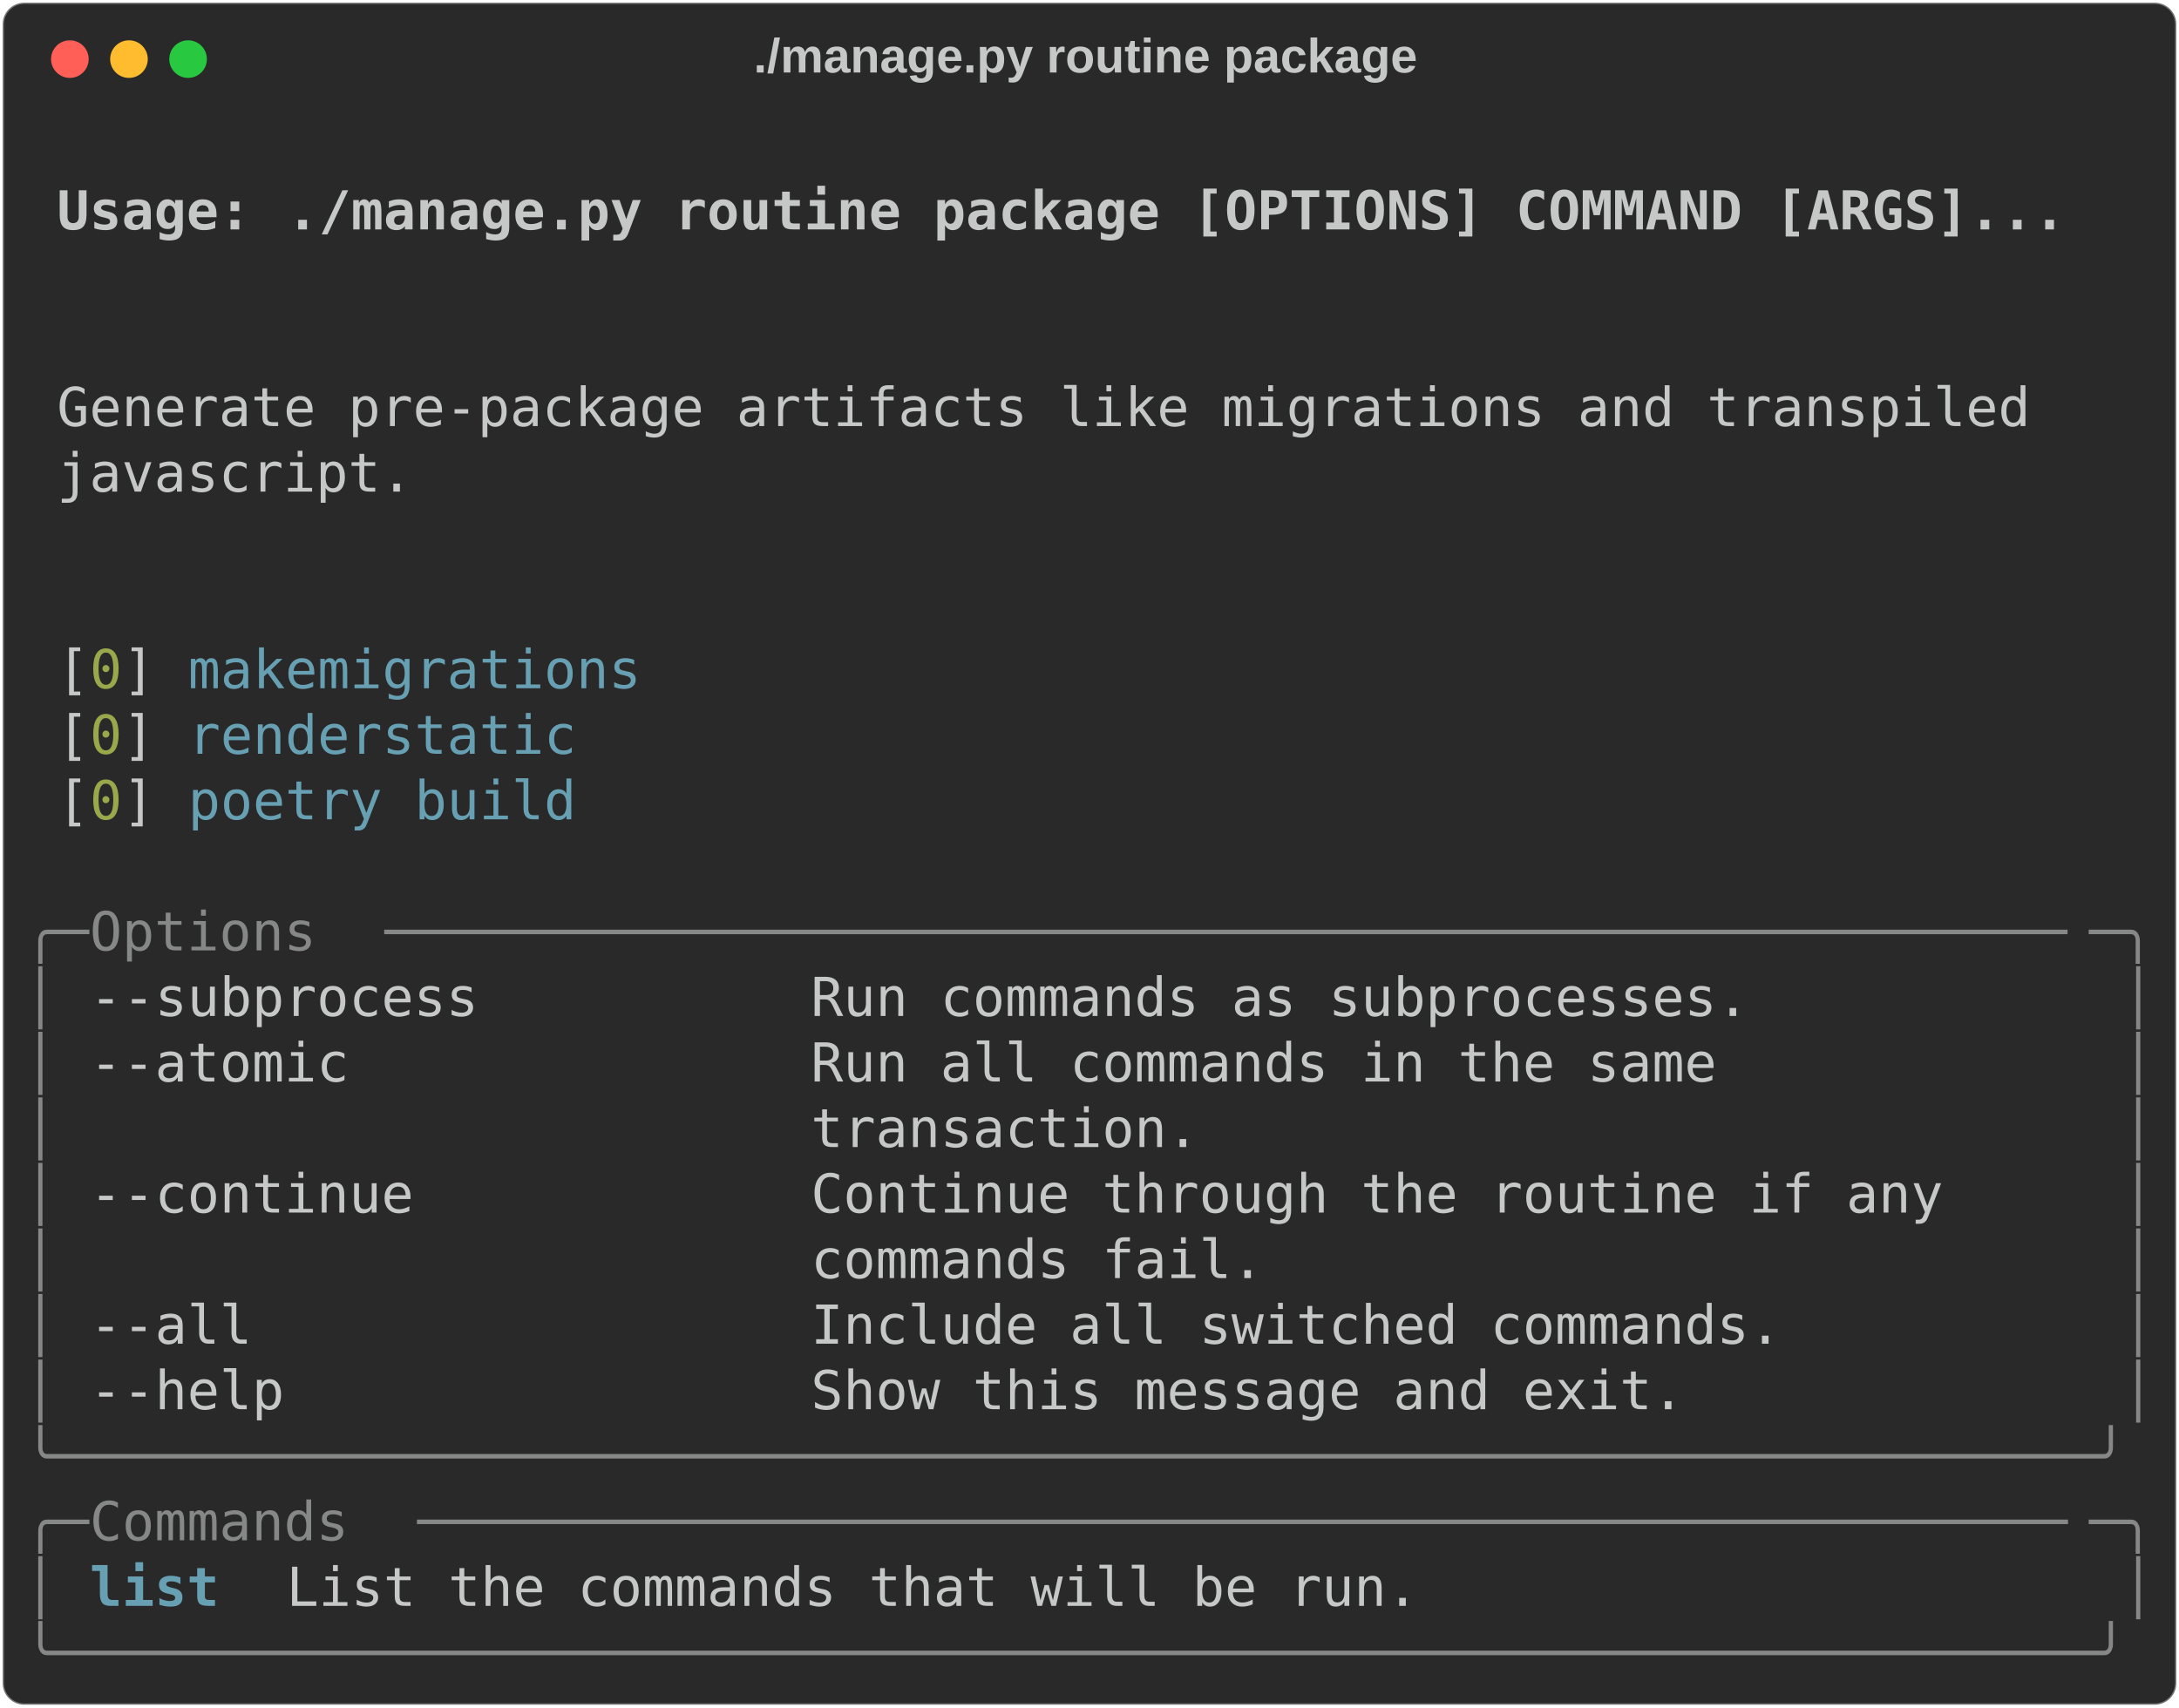
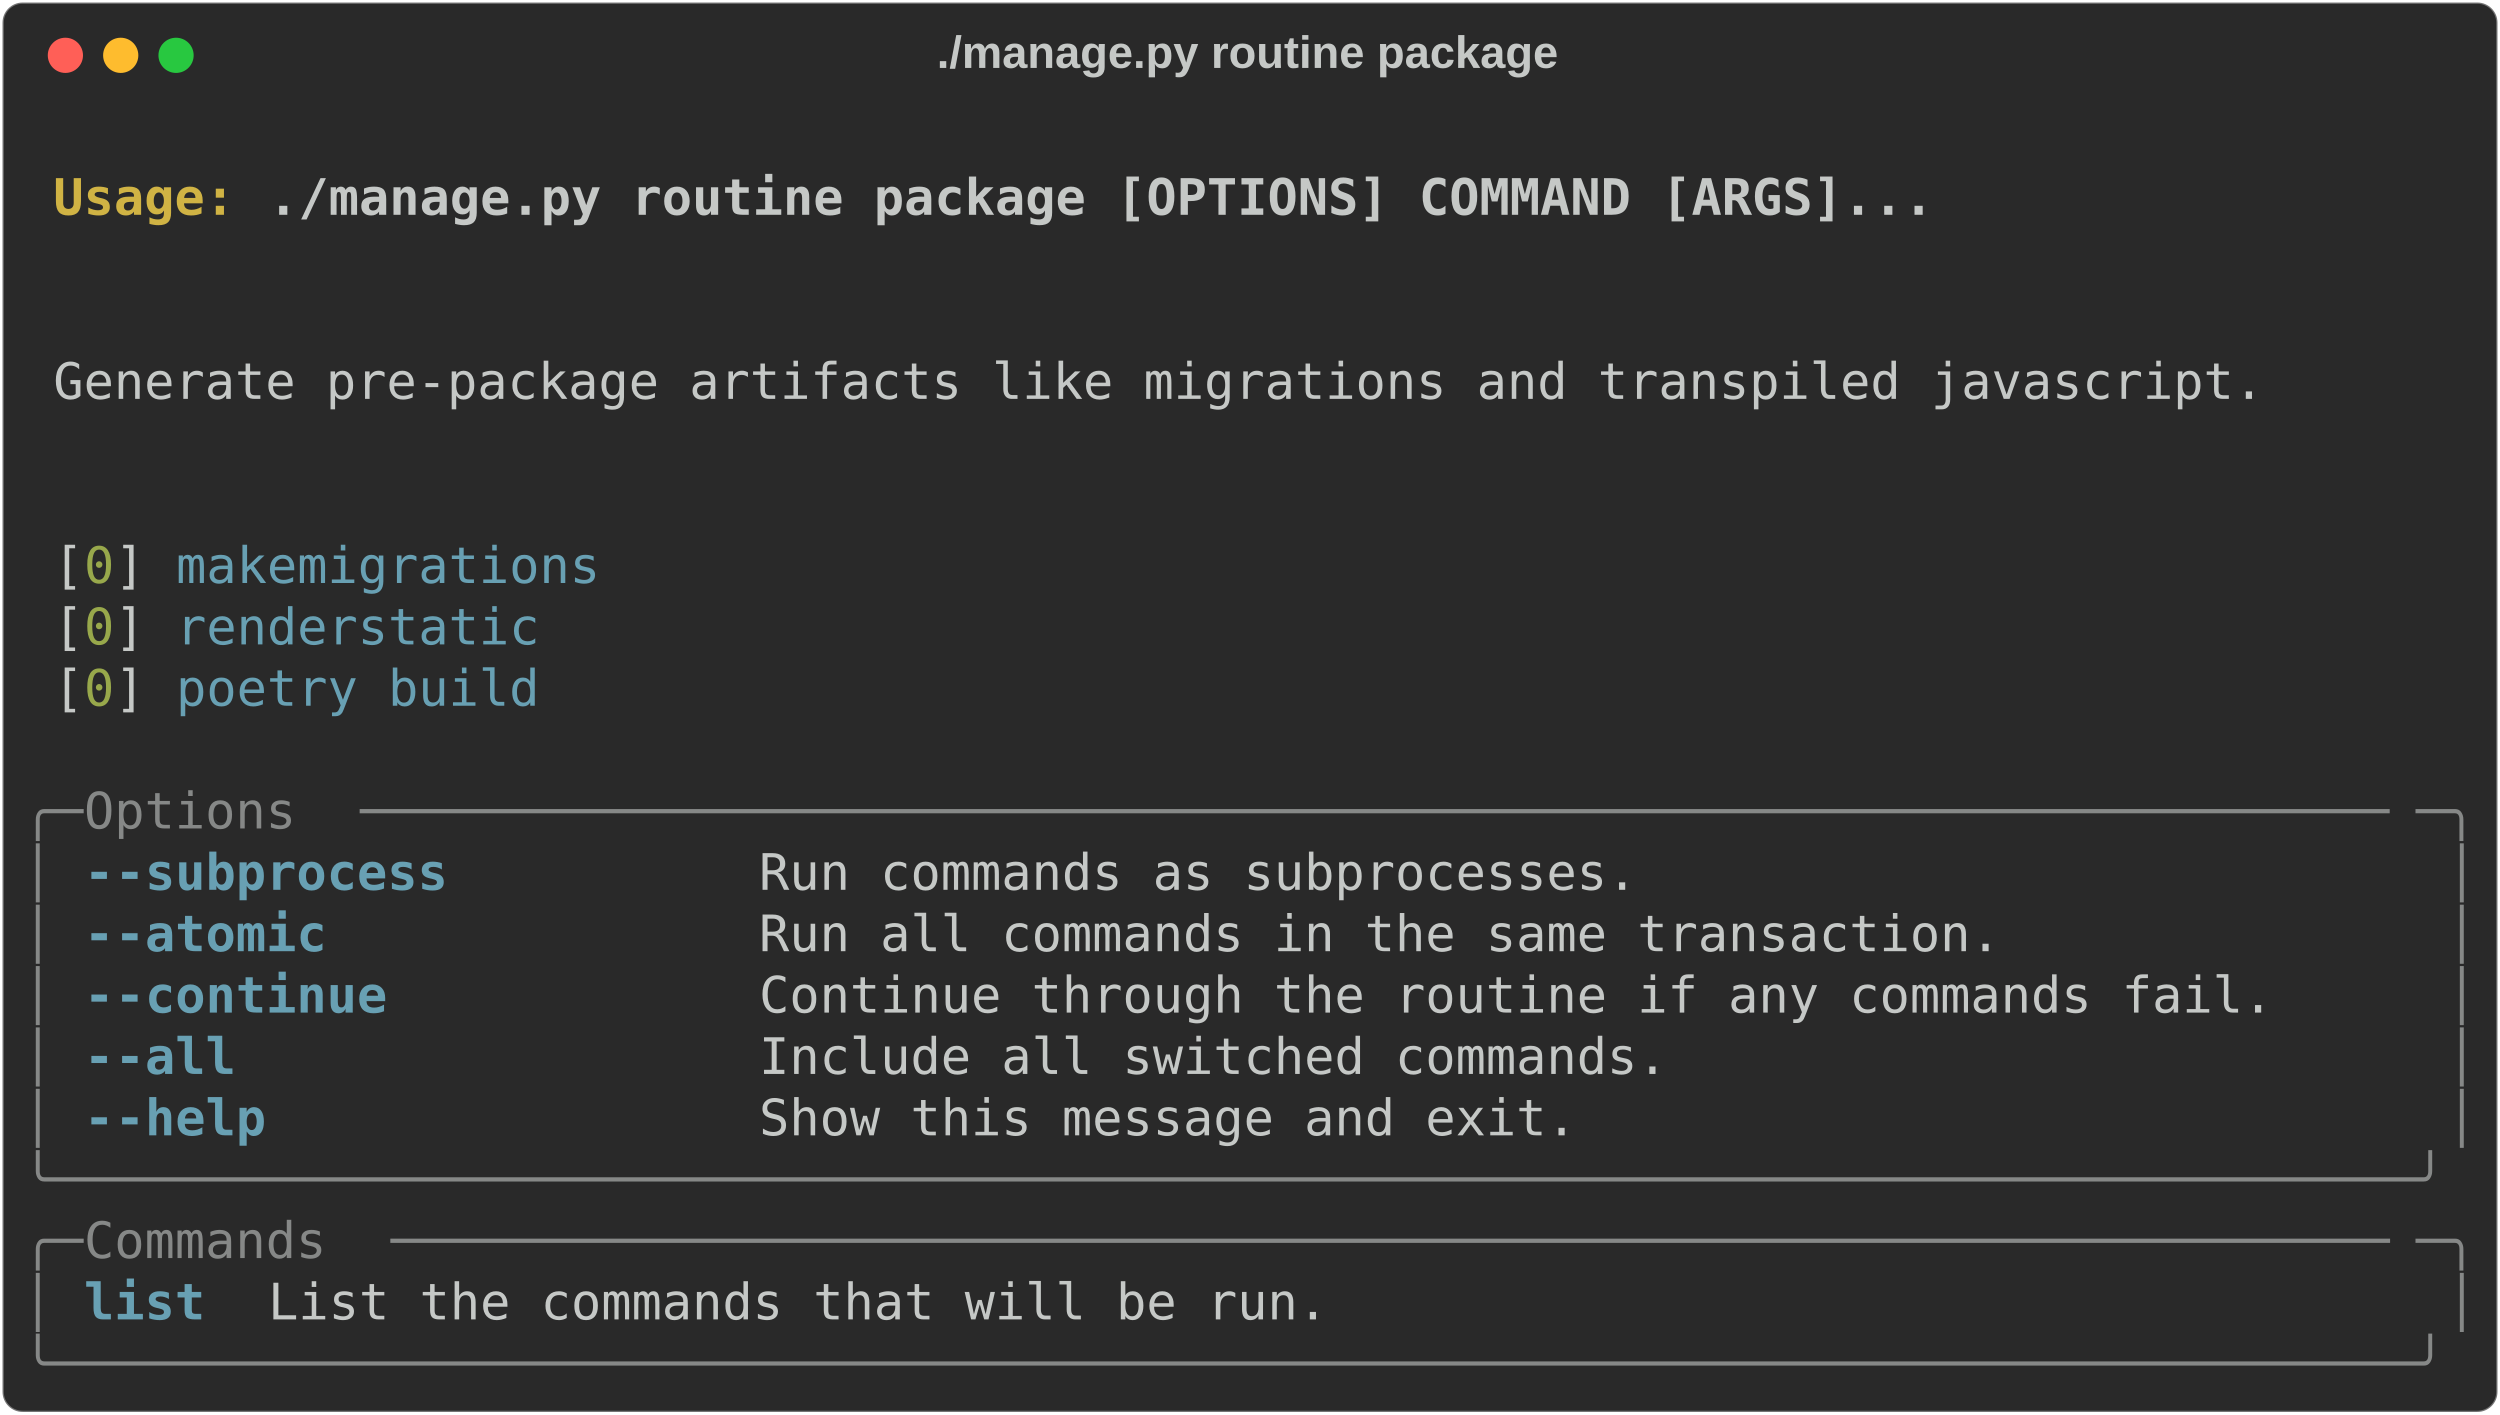
- <svg xmlns="http://www.w3.org/2000/svg" class="rich-terminal" viewBox="0 0 811 635.6">
+ <svg xmlns="http://www.w3.org/2000/svg" class="rich-terminal" viewBox="0 0 994 562.4">
  <style>

    @font-face {
        font-family: "Fira Code";
        src: local("FiraCode-Regular"),
                url("https://cdnjs.cloudflare.com/ajax/libs/firacode/6.2.0/woff2/FiraCode-Regular.woff2") format("woff2"),
                url("https://cdnjs.cloudflare.com/ajax/libs/firacode/6.2.0/woff/FiraCode-Regular.woff") format("woff");
        font-style: normal;
        font-weight: 400;
    }
    @font-face {
        font-family: "Fira Code";
        src: local("FiraCode-Bold"),
                url("https://cdnjs.cloudflare.com/ajax/libs/firacode/6.2.0/woff2/FiraCode-Bold.woff2") format("woff2"),
                url("https://cdnjs.cloudflare.com/ajax/libs/firacode/6.2.0/woff/FiraCode-Bold.woff") format("woff");
        font-style: bold;
        font-weight: 700;
    }

-     .terminal-3608755911-matrix {
+     .terminal-1578625914-matrix {
        font-family: Fira Code, monospace;
        font-size: 20px;
        line-height: 24.4px;
        font-variant-east-asian: full-width;
    }

-     .terminal-3608755911-title {
+     .terminal-1578625914-title {
        font-size: 18px;
        font-weight: bold;
        font-family: arial;
    }

-     .terminal-3608755911-r1 { fill: #c5c8c6;font-weight: bold }
- .terminal-3608755911-r2 { fill: #c5c8c6 }
- .terminal-3608755911-r3 { fill: #c5c8c6;text-decoration: underline; }
- .terminal-3608755911-r4 { fill: #98a84b }
- .terminal-3608755911-r5 { fill: #68a0b3 }
- .terminal-3608755911-r6 { fill: #868887 }
- .terminal-3608755911-r7 { fill: #68a0b3;font-weight: bold }
+     .terminal-1578625914-r1 { fill: #c5c8c6;font-weight: bold }
+ .terminal-1578625914-r2 { fill: #c5c8c6 }
+ .terminal-1578625914-r3 { fill: #d0b344;font-weight: bold }
+ .terminal-1578625914-r4 { fill: #c5c8c6;text-decoration: underline; }
+ .terminal-1578625914-r5 { fill: #98a84b }
+ .terminal-1578625914-r6 { fill: #68a0b3 }
+ .terminal-1578625914-r7 { fill: #868887 }
+ .terminal-1578625914-r8 { fill: #68a0b3;font-weight: bold }
    </style>
  <defs>
-     <clipPath id="terminal-3608755911-clip-terminal">
-       <rect x="0" y="0" width="792.0" height="584.6" />
-     </clipPath>
-     <clipPath id="terminal-3608755911-line-0">
-       <rect x="0" y="1.5" width="793" height="24.65" />
-     </clipPath>
-     <clipPath id="terminal-3608755911-line-1">
-       <rect x="0" y="25.9" width="793" height="24.65" />
-     </clipPath>
-     <clipPath id="terminal-3608755911-line-2">
-       <rect x="0" y="50.3" width="793" height="24.65" />
-     </clipPath>
-     <clipPath id="terminal-3608755911-line-3">
-       <rect x="0" y="74.7" width="793" height="24.65" />
-     </clipPath>
-     <clipPath id="terminal-3608755911-line-4">
-       <rect x="0" y="99.1" width="793" height="24.65" />
-     </clipPath>
-     <clipPath id="terminal-3608755911-line-5">
-       <rect x="0" y="123.5" width="793" height="24.65" />
-     </clipPath>
-     <clipPath id="terminal-3608755911-line-6">
-       <rect x="0" y="147.9" width="793" height="24.65" />
-     </clipPath>
-     <clipPath id="terminal-3608755911-line-7">
-       <rect x="0" y="172.3" width="793" height="24.65" />
-     </clipPath>
-     <clipPath id="terminal-3608755911-line-8">
-       <rect x="0" y="196.7" width="793" height="24.65" />
-     </clipPath>
-     <clipPath id="terminal-3608755911-line-9">
-       <rect x="0" y="221.1" width="793" height="24.65" />
-     </clipPath>
-     <clipPath id="terminal-3608755911-line-10">
-       <rect x="0" y="245.5" width="793" height="24.65" />
-     </clipPath>
-     <clipPath id="terminal-3608755911-line-11">
-       <rect x="0" y="269.9" width="793" height="24.65" />
-     </clipPath>
-     <clipPath id="terminal-3608755911-line-12">
-       <rect x="0" y="294.3" width="793" height="24.65" />
-     </clipPath>
-     <clipPath id="terminal-3608755911-line-13">
-       <rect x="0" y="318.7" width="793" height="24.65" />
-     </clipPath>
-     <clipPath id="terminal-3608755911-line-14">
-       <rect x="0" y="343.1" width="793" height="24.65" />
-     </clipPath>
-     <clipPath id="terminal-3608755911-line-15">
-       <rect x="0" y="367.5" width="793" height="24.65" />
-     </clipPath>
-     <clipPath id="terminal-3608755911-line-16">
-       <rect x="0" y="391.9" width="793" height="24.65" />
-     </clipPath>
-     <clipPath id="terminal-3608755911-line-17">
-       <rect x="0" y="416.3" width="793" height="24.65" />
-     </clipPath>
-     <clipPath id="terminal-3608755911-line-18">
-       <rect x="0" y="440.7" width="793" height="24.65" />
-     </clipPath>
-     <clipPath id="terminal-3608755911-line-19">
-       <rect x="0" y="465.1" width="793" height="24.65" />
-     </clipPath>
-     <clipPath id="terminal-3608755911-line-20">
-       <rect x="0" y="489.5" width="793" height="24.65" />
-     </clipPath>
-     <clipPath id="terminal-3608755911-line-21">
-       <rect x="0" y="513.9" width="793" height="24.65" />
-     </clipPath>
-     <clipPath id="terminal-3608755911-line-22">
-       <rect x="0" y="538.3" width="793" height="24.65" />
+     <clipPath id="terminal-1578625914-clip-terminal">
+       <rect x="0" y="0" width="975.0" height="511.4" />
+     </clipPath>
+     <clipPath id="terminal-1578625914-line-0">
+       <rect x="0" y="1.5" width="976" height="24.65" />
+     </clipPath>
+     <clipPath id="terminal-1578625914-line-1">
+       <rect x="0" y="25.9" width="976" height="24.65" />
+     </clipPath>
+     <clipPath id="terminal-1578625914-line-2">
+       <rect x="0" y="50.3" width="976" height="24.65" />
+     </clipPath>
+     <clipPath id="terminal-1578625914-line-3">
+       <rect x="0" y="74.7" width="976" height="24.65" />
+     </clipPath>
+     <clipPath id="terminal-1578625914-line-4">
+       <rect x="0" y="99.1" width="976" height="24.65" />
+     </clipPath>
+     <clipPath id="terminal-1578625914-line-5">
+       <rect x="0" y="123.5" width="976" height="24.65" />
+     </clipPath>
+     <clipPath id="terminal-1578625914-line-6">
+       <rect x="0" y="147.9" width="976" height="24.65" />
+     </clipPath>
+     <clipPath id="terminal-1578625914-line-7">
+       <rect x="0" y="172.3" width="976" height="24.65" />
+     </clipPath>
+     <clipPath id="terminal-1578625914-line-8">
+       <rect x="0" y="196.7" width="976" height="24.65" />
+     </clipPath>
+     <clipPath id="terminal-1578625914-line-9">
+       <rect x="0" y="221.1" width="976" height="24.65" />
+     </clipPath>
+     <clipPath id="terminal-1578625914-line-10">
+       <rect x="0" y="245.5" width="976" height="24.65" />
+     </clipPath>
+     <clipPath id="terminal-1578625914-line-11">
+       <rect x="0" y="269.9" width="976" height="24.65" />
+     </clipPath>
+     <clipPath id="terminal-1578625914-line-12">
+       <rect x="0" y="294.3" width="976" height="24.65" />
+     </clipPath>
+     <clipPath id="terminal-1578625914-line-13">
+       <rect x="0" y="318.7" width="976" height="24.65" />
+     </clipPath>
+     <clipPath id="terminal-1578625914-line-14">
+       <rect x="0" y="343.1" width="976" height="24.65" />
+     </clipPath>
+     <clipPath id="terminal-1578625914-line-15">
+       <rect x="0" y="367.5" width="976" height="24.65" />
+     </clipPath>
+     <clipPath id="terminal-1578625914-line-16">
+       <rect x="0" y="391.9" width="976" height="24.65" />
+     </clipPath>
+     <clipPath id="terminal-1578625914-line-17">
+       <rect x="0" y="416.3" width="976" height="24.65" />
+     </clipPath>
+     <clipPath id="terminal-1578625914-line-18">
+       <rect x="0" y="440.7" width="976" height="24.65" />
+     </clipPath>
+     <clipPath id="terminal-1578625914-line-19">
+       <rect x="0" y="465.1" width="976" height="24.65" />
    </clipPath>
  </defs>
-   <rect fill="#292929" stroke="rgba(255,255,255,0.35)" stroke-width="1" x="1" y="1" width="809" height="633.6" rx="8" />
-   <text class="terminal-3608755911-title" fill="#c5c8c6" text-anchor="middle" x="404" y="27">./manage.py routine package</text>
+   <rect fill="#292929" stroke="rgba(255,255,255,0.35)" stroke-width="1" x="1" y="1" width="992" height="560.4" rx="8" />
+   <text class="terminal-1578625914-title" fill="#c5c8c6" text-anchor="middle" x="496" y="27">./manage.py routine package</text>
  <g transform="translate(26,22)">
    <circle cx="0" cy="0" r="7" fill="#ff5f57" />
    <circle cx="22" cy="0" r="7" fill="#febc2e" />
    <circle cx="44" cy="0" r="7" fill="#28c840" />
  </g>
-   <g transform="translate(9, 41)" clip-path="url(#terminal-3608755911-clip-terminal)">
-     <g class="terminal-3608755911-matrix">
-       <text class="terminal-3608755911-r2" x="793" y="20" textLength="12.2" clip-path="url(#terminal-3608755911-line-0)">
- </text>
-       <text class="terminal-3608755911-r1" x="12.2" y="44.4" textLength="85.4" clip-path="url(#terminal-3608755911-line-1)">Usage: </text>
-       <text class="terminal-3608755911-r1" x="97.6" y="44.4" textLength="671" clip-path="url(#terminal-3608755911-line-1)">./manage.py routine package [OPTIONS] COMMAND [ARGS]...</text>
-       <text class="terminal-3608755911-r2" x="793" y="44.4" textLength="12.2" clip-path="url(#terminal-3608755911-line-1)">
- </text>
-       <text class="terminal-3608755911-r2" x="793" y="68.8" textLength="12.2" clip-path="url(#terminal-3608755911-line-2)">
- </text>
-       <text class="terminal-3608755911-r2" x="793" y="93.2" textLength="12.2" clip-path="url(#terminal-3608755911-line-3)">
- </text>
-       <text class="terminal-3608755911-r2" x="12.2" y="117.6" textLength="756.4" clip-path="url(#terminal-3608755911-line-4)">Generate pre-package artifacts like migrations and transpiled </text>
-       <text class="terminal-3608755911-r2" x="793" y="117.6" textLength="12.2" clip-path="url(#terminal-3608755911-line-4)">
- </text>
-       <text class="terminal-3608755911-r2" x="12.2" y="142" textLength="134.2" clip-path="url(#terminal-3608755911-line-5)">javascript.</text>
-       <text class="terminal-3608755911-r2" x="793" y="142" textLength="12.2" clip-path="url(#terminal-3608755911-line-5)">
- </text>
-       <text class="terminal-3608755911-r2" x="793" y="166.4" textLength="12.2" clip-path="url(#terminal-3608755911-line-6)">
- </text>
-       <text class="terminal-3608755911-r2" x="793" y="190.8" textLength="12.2" clip-path="url(#terminal-3608755911-line-7)">
- </text>
-       <text class="terminal-3608755911-r2" x="12.2" y="215.2" textLength="12.2" clip-path="url(#terminal-3608755911-line-8)">[</text>
-       <text class="terminal-3608755911-r4" x="24.4" y="215.2" textLength="12.2" clip-path="url(#terminal-3608755911-line-8)">0</text>
-       <text class="terminal-3608755911-r2" x="36.6" y="215.2" textLength="24.4" clip-path="url(#terminal-3608755911-line-8)">] </text>
-       <text class="terminal-3608755911-r5" x="61" y="215.2" textLength="170.8" clip-path="url(#terminal-3608755911-line-8)">makemigrations</text>
-       <text class="terminal-3608755911-r2" x="793" y="215.2" textLength="12.2" clip-path="url(#terminal-3608755911-line-8)">
- </text>
-       <text class="terminal-3608755911-r2" x="12.2" y="239.6" textLength="12.2" clip-path="url(#terminal-3608755911-line-9)">[</text>
-       <text class="terminal-3608755911-r4" x="24.4" y="239.6" textLength="12.2" clip-path="url(#terminal-3608755911-line-9)">0</text>
-       <text class="terminal-3608755911-r2" x="36.6" y="239.6" textLength="24.4" clip-path="url(#terminal-3608755911-line-9)">] </text>
-       <text class="terminal-3608755911-r5" x="61" y="239.6" textLength="146.4" clip-path="url(#terminal-3608755911-line-9)">renderstatic</text>
-       <text class="terminal-3608755911-r2" x="793" y="239.6" textLength="12.2" clip-path="url(#terminal-3608755911-line-9)">
- </text>
-       <text class="terminal-3608755911-r2" x="12.2" y="264" textLength="12.2" clip-path="url(#terminal-3608755911-line-10)">[</text>
-       <text class="terminal-3608755911-r4" x="24.4" y="264" textLength="12.2" clip-path="url(#terminal-3608755911-line-10)">0</text>
-       <text class="terminal-3608755911-r2" x="36.6" y="264" textLength="24.4" clip-path="url(#terminal-3608755911-line-10)">] </text>
-       <text class="terminal-3608755911-r5" x="61" y="264" textLength="146.4" clip-path="url(#terminal-3608755911-line-10)">poetry build</text>
-       <text class="terminal-3608755911-r2" x="793" y="264" textLength="12.2" clip-path="url(#terminal-3608755911-line-10)">
- </text>
-       <text class="terminal-3608755911-r2" x="793" y="288.4" textLength="12.2" clip-path="url(#terminal-3608755911-line-11)">
- </text>
-       <text class="terminal-3608755911-r6" x="0" y="312.8" textLength="24.4" clip-path="url(#terminal-3608755911-line-12)">╭─</text>
-       <text class="terminal-3608755911-r6" x="24.4" y="312.8" textLength="109.8" clip-path="url(#terminal-3608755911-line-12)"> Options </text>
-       <text class="terminal-3608755911-r6" x="134.2" y="312.8" textLength="634.4" clip-path="url(#terminal-3608755911-line-12)">────────────────────────────────────────────────────</text>
-       <text class="terminal-3608755911-r6" x="768.6" y="312.8" textLength="24.4" clip-path="url(#terminal-3608755911-line-12)">─╮</text>
-       <text class="terminal-3608755911-r2" x="793" y="312.8" textLength="12.2" clip-path="url(#terminal-3608755911-line-12)">
- </text>
-       <text class="terminal-3608755911-r6" x="0" y="337.2" textLength="12.2" clip-path="url(#terminal-3608755911-line-13)">│</text>
-       <text class="terminal-3608755911-r2" x="24.4" y="337.2" textLength="12.2" clip-path="url(#terminal-3608755911-line-13)">-</text>
-       <text class="terminal-3608755911-r2" x="36.6" y="337.2" textLength="134.2" clip-path="url(#terminal-3608755911-line-13)">-subprocess</text>
-       <text class="terminal-3608755911-r2" x="292.8" y="337.2" textLength="353.8" clip-path="url(#terminal-3608755911-line-13)">Run commands as subprocesses.</text>
-       <text class="terminal-3608755911-r6" x="780.8" y="337.2" textLength="12.2" clip-path="url(#terminal-3608755911-line-13)">│</text>
-       <text class="terminal-3608755911-r2" x="793" y="337.2" textLength="12.2" clip-path="url(#terminal-3608755911-line-13)">
- </text>
-       <text class="terminal-3608755911-r6" x="0" y="361.6" textLength="12.2" clip-path="url(#terminal-3608755911-line-14)">│</text>
-       <text class="terminal-3608755911-r2" x="24.4" y="361.6" textLength="12.2" clip-path="url(#terminal-3608755911-line-14)">-</text>
-       <text class="terminal-3608755911-r2" x="36.6" y="361.6" textLength="85.4" clip-path="url(#terminal-3608755911-line-14)">-atomic</text>
-       <text class="terminal-3608755911-r2" x="292.8" y="361.6" textLength="475.8" clip-path="url(#terminal-3608755911-line-14)">Run all commands in the same           </text>
-       <text class="terminal-3608755911-r6" x="780.8" y="361.6" textLength="12.2" clip-path="url(#terminal-3608755911-line-14)">│</text>
-       <text class="terminal-3608755911-r2" x="793" y="361.6" textLength="12.2" clip-path="url(#terminal-3608755911-line-14)">
- </text>
-       <text class="terminal-3608755911-r6" x="0" y="386" textLength="12.2" clip-path="url(#terminal-3608755911-line-15)">│</text>
-       <text class="terminal-3608755911-r2" x="292.8" y="386" textLength="475.8" clip-path="url(#terminal-3608755911-line-15)">transaction.                           </text>
-       <text class="terminal-3608755911-r6" x="780.8" y="386" textLength="12.2" clip-path="url(#terminal-3608755911-line-15)">│</text>
-       <text class="terminal-3608755911-r2" x="793" y="386" textLength="12.2" clip-path="url(#terminal-3608755911-line-15)">
- </text>
-       <text class="terminal-3608755911-r6" x="0" y="410.4" textLength="12.2" clip-path="url(#terminal-3608755911-line-16)">│</text>
-       <text class="terminal-3608755911-r2" x="24.4" y="410.4" textLength="12.2" clip-path="url(#terminal-3608755911-line-16)">-</text>
-       <text class="terminal-3608755911-r2" x="36.6" y="410.4" textLength="109.8" clip-path="url(#terminal-3608755911-line-16)">-continue</text>
-       <text class="terminal-3608755911-r2" x="292.8" y="410.4" textLength="475.8" clip-path="url(#terminal-3608755911-line-16)">Continue through the routine if any    </text>
-       <text class="terminal-3608755911-r6" x="780.8" y="410.4" textLength="12.2" clip-path="url(#terminal-3608755911-line-16)">│</text>
-       <text class="terminal-3608755911-r2" x="793" y="410.4" textLength="12.2" clip-path="url(#terminal-3608755911-line-16)">
- </text>
-       <text class="terminal-3608755911-r6" x="0" y="434.8" textLength="12.2" clip-path="url(#terminal-3608755911-line-17)">│</text>
-       <text class="terminal-3608755911-r2" x="292.8" y="434.8" textLength="475.8" clip-path="url(#terminal-3608755911-line-17)">commands fail.                         </text>
-       <text class="terminal-3608755911-r6" x="780.8" y="434.8" textLength="12.2" clip-path="url(#terminal-3608755911-line-17)">│</text>
-       <text class="terminal-3608755911-r2" x="793" y="434.8" textLength="12.2" clip-path="url(#terminal-3608755911-line-17)">
- </text>
-       <text class="terminal-3608755911-r6" x="0" y="459.2" textLength="12.2" clip-path="url(#terminal-3608755911-line-18)">│</text>
-       <text class="terminal-3608755911-r2" x="24.4" y="459.2" textLength="12.2" clip-path="url(#terminal-3608755911-line-18)">-</text>
-       <text class="terminal-3608755911-r2" x="36.6" y="459.2" textLength="48.8" clip-path="url(#terminal-3608755911-line-18)">-all</text>
-       <text class="terminal-3608755911-r2" x="292.8" y="459.2" textLength="366" clip-path="url(#terminal-3608755911-line-18)">Include all switched commands.</text>
-       <text class="terminal-3608755911-r6" x="780.8" y="459.2" textLength="12.2" clip-path="url(#terminal-3608755911-line-18)">│</text>
-       <text class="terminal-3608755911-r2" x="793" y="459.2" textLength="12.2" clip-path="url(#terminal-3608755911-line-18)">
- </text>
-       <text class="terminal-3608755911-r6" x="0" y="483.6" textLength="12.2" clip-path="url(#terminal-3608755911-line-19)">│</text>
-       <text class="terminal-3608755911-r2" x="24.4" y="483.6" textLength="12.2" clip-path="url(#terminal-3608755911-line-19)">-</text>
-       <text class="terminal-3608755911-r2" x="36.6" y="483.6" textLength="61" clip-path="url(#terminal-3608755911-line-19)">-help</text>
-       <text class="terminal-3608755911-r2" x="292.8" y="483.6" textLength="329.4" clip-path="url(#terminal-3608755911-line-19)">Show this message and exit.</text>
-       <text class="terminal-3608755911-r6" x="780.8" y="483.6" textLength="12.2" clip-path="url(#terminal-3608755911-line-19)">│</text>
-       <text class="terminal-3608755911-r2" x="793" y="483.6" textLength="12.2" clip-path="url(#terminal-3608755911-line-19)">
- </text>
-       <text class="terminal-3608755911-r6" x="0" y="508" textLength="793" clip-path="url(#terminal-3608755911-line-20)">╰───────────────────────────────────────────────────────────────╯</text>
-       <text class="terminal-3608755911-r2" x="793" y="508" textLength="12.2" clip-path="url(#terminal-3608755911-line-20)">
- </text>
-       <text class="terminal-3608755911-r6" x="0" y="532.4" textLength="24.4" clip-path="url(#terminal-3608755911-line-21)">╭─</text>
-       <text class="terminal-3608755911-r6" x="24.4" y="532.4" textLength="122" clip-path="url(#terminal-3608755911-line-21)"> Commands </text>
-       <text class="terminal-3608755911-r6" x="146.4" y="532.4" textLength="622.2" clip-path="url(#terminal-3608755911-line-21)">───────────────────────────────────────────────────</text>
-       <text class="terminal-3608755911-r6" x="768.6" y="532.4" textLength="24.4" clip-path="url(#terminal-3608755911-line-21)">─╮</text>
-       <text class="terminal-3608755911-r2" x="793" y="532.4" textLength="12.2" clip-path="url(#terminal-3608755911-line-21)">
- </text>
-       <text class="terminal-3608755911-r6" x="0" y="556.8" textLength="12.2" clip-path="url(#terminal-3608755911-line-22)">│</text>
-       <text class="terminal-3608755911-r7" x="24.4" y="556.8" textLength="48.8" clip-path="url(#terminal-3608755911-line-22)">list</text>
-       <text class="terminal-3608755911-r2" x="97.6" y="556.8" textLength="671" clip-path="url(#terminal-3608755911-line-22)">List the commands that will be run.                    </text>
-       <text class="terminal-3608755911-r6" x="780.8" y="556.8" textLength="12.2" clip-path="url(#terminal-3608755911-line-22)">│</text>
-       <text class="terminal-3608755911-r2" x="793" y="556.8" textLength="12.2" clip-path="url(#terminal-3608755911-line-22)">
- </text>
-       <text class="terminal-3608755911-r6" x="0" y="581.2" textLength="793" clip-path="url(#terminal-3608755911-line-23)">╰───────────────────────────────────────────────────────────────╯</text>
-       <text class="terminal-3608755911-r2" x="793" y="581.2" textLength="12.2" clip-path="url(#terminal-3608755911-line-23)">
+   <g transform="translate(9, 41)" clip-path="url(#terminal-1578625914-clip-terminal)">
+     <g class="terminal-1578625914-matrix">
+       <text class="terminal-1578625914-r2" x="976" y="20" textLength="12.2" clip-path="url(#terminal-1578625914-line-0)">
+ </text>
+       <text class="terminal-1578625914-r3" x="12.2" y="44.4" textLength="85.4" clip-path="url(#terminal-1578625914-line-1)">Usage: </text>
+       <text class="terminal-1578625914-r1" x="97.6" y="44.4" textLength="671" clip-path="url(#terminal-1578625914-line-1)">./manage.py routine package [OPTIONS] COMMAND [ARGS]...</text>
+       <text class="terminal-1578625914-r2" x="976" y="44.4" textLength="12.2" clip-path="url(#terminal-1578625914-line-1)">
+ </text>
+       <text class="terminal-1578625914-r2" x="976" y="68.8" textLength="12.2" clip-path="url(#terminal-1578625914-line-2)">
+ </text>
+       <text class="terminal-1578625914-r2" x="976" y="93.2" textLength="12.2" clip-path="url(#terminal-1578625914-line-3)">
+ </text>
+       <text class="terminal-1578625914-r2" x="12.2" y="117.6" textLength="890.6" clip-path="url(#terminal-1578625914-line-4)">Generate pre-package artifacts like migrations and transpiled javascript.</text>
+       <text class="terminal-1578625914-r2" x="976" y="117.6" textLength="12.2" clip-path="url(#terminal-1578625914-line-4)">
+ </text>
+       <text class="terminal-1578625914-r2" x="976" y="142" textLength="12.2" clip-path="url(#terminal-1578625914-line-5)">
+ </text>
+       <text class="terminal-1578625914-r2" x="976" y="166.4" textLength="12.2" clip-path="url(#terminal-1578625914-line-6)">
+ </text>
+       <text class="terminal-1578625914-r2" x="12.2" y="190.8" textLength="12.2" clip-path="url(#terminal-1578625914-line-7)">[</text>
+       <text class="terminal-1578625914-r5" x="24.4" y="190.8" textLength="12.2" clip-path="url(#terminal-1578625914-line-7)">0</text>
+       <text class="terminal-1578625914-r2" x="36.6" y="190.8" textLength="24.4" clip-path="url(#terminal-1578625914-line-7)">] </text>
+       <text class="terminal-1578625914-r6" x="61" y="190.8" textLength="170.8" clip-path="url(#terminal-1578625914-line-7)">makemigrations</text>
+       <text class="terminal-1578625914-r2" x="976" y="190.8" textLength="12.2" clip-path="url(#terminal-1578625914-line-7)">
+ </text>
+       <text class="terminal-1578625914-r2" x="12.2" y="215.2" textLength="12.2" clip-path="url(#terminal-1578625914-line-8)">[</text>
+       <text class="terminal-1578625914-r5" x="24.4" y="215.2" textLength="12.2" clip-path="url(#terminal-1578625914-line-8)">0</text>
+       <text class="terminal-1578625914-r2" x="36.6" y="215.2" textLength="24.4" clip-path="url(#terminal-1578625914-line-8)">] </text>
+       <text class="terminal-1578625914-r6" x="61" y="215.2" textLength="146.4" clip-path="url(#terminal-1578625914-line-8)">renderstatic</text>
+       <text class="terminal-1578625914-r2" x="976" y="215.2" textLength="12.2" clip-path="url(#terminal-1578625914-line-8)">
+ </text>
+       <text class="terminal-1578625914-r2" x="12.2" y="239.6" textLength="12.2" clip-path="url(#terminal-1578625914-line-9)">[</text>
+       <text class="terminal-1578625914-r5" x="24.4" y="239.6" textLength="12.2" clip-path="url(#terminal-1578625914-line-9)">0</text>
+       <text class="terminal-1578625914-r2" x="36.6" y="239.6" textLength="24.4" clip-path="url(#terminal-1578625914-line-9)">] </text>
+       <text class="terminal-1578625914-r6" x="61" y="239.6" textLength="146.4" clip-path="url(#terminal-1578625914-line-9)">poetry build</text>
+       <text class="terminal-1578625914-r2" x="976" y="239.6" textLength="12.2" clip-path="url(#terminal-1578625914-line-9)">
+ </text>
+       <text class="terminal-1578625914-r2" x="976" y="264" textLength="12.2" clip-path="url(#terminal-1578625914-line-10)">
+ </text>
+       <text class="terminal-1578625914-r7" x="0" y="288.4" textLength="24.4" clip-path="url(#terminal-1578625914-line-11)">╭─</text>
+       <text class="terminal-1578625914-r7" x="24.4" y="288.4" textLength="109.8" clip-path="url(#terminal-1578625914-line-11)"> Options </text>
+       <text class="terminal-1578625914-r7" x="134.2" y="288.4" textLength="817.4" clip-path="url(#terminal-1578625914-line-11)">───────────────────────────────────────────────────────────────────</text>
+       <text class="terminal-1578625914-r7" x="951.6" y="288.4" textLength="24.4" clip-path="url(#terminal-1578625914-line-11)">─╮</text>
+       <text class="terminal-1578625914-r2" x="976" y="288.4" textLength="12.2" clip-path="url(#terminal-1578625914-line-11)">
+ </text>
+       <text class="terminal-1578625914-r7" x="0" y="312.8" textLength="12.2" clip-path="url(#terminal-1578625914-line-12)">│</text>
+       <text class="terminal-1578625914-r8" x="24.4" y="312.8" textLength="12.2" clip-path="url(#terminal-1578625914-line-12)">-</text>
+       <text class="terminal-1578625914-r8" x="36.6" y="312.8" textLength="134.2" clip-path="url(#terminal-1578625914-line-12)">-subprocess</text>
+       <text class="terminal-1578625914-r2" x="292.8" y="312.8" textLength="353.8" clip-path="url(#terminal-1578625914-line-12)">Run commands as subprocesses.</text>
+       <text class="terminal-1578625914-r7" x="963.8" y="312.8" textLength="12.2" clip-path="url(#terminal-1578625914-line-12)">│</text>
+       <text class="terminal-1578625914-r2" x="976" y="312.8" textLength="12.2" clip-path="url(#terminal-1578625914-line-12)">
+ </text>
+       <text class="terminal-1578625914-r7" x="0" y="337.2" textLength="12.2" clip-path="url(#terminal-1578625914-line-13)">│</text>
+       <text class="terminal-1578625914-r8" x="24.4" y="337.2" textLength="12.2" clip-path="url(#terminal-1578625914-line-13)">-</text>
+       <text class="terminal-1578625914-r8" x="36.6" y="337.2" textLength="85.4" clip-path="url(#terminal-1578625914-line-13)">-atomic</text>
+       <text class="terminal-1578625914-r2" x="292.8" y="337.2" textLength="500.2" clip-path="url(#terminal-1578625914-line-13)">Run all commands in the same transaction.</text>
+       <text class="terminal-1578625914-r7" x="963.8" y="337.2" textLength="12.2" clip-path="url(#terminal-1578625914-line-13)">│</text>
+       <text class="terminal-1578625914-r2" x="976" y="337.2" textLength="12.2" clip-path="url(#terminal-1578625914-line-13)">
+ </text>
+       <text class="terminal-1578625914-r7" x="0" y="361.6" textLength="12.2" clip-path="url(#terminal-1578625914-line-14)">│</text>
+       <text class="terminal-1578625914-r8" x="24.4" y="361.6" textLength="12.2" clip-path="url(#terminal-1578625914-line-14)">-</text>
+       <text class="terminal-1578625914-r8" x="36.6" y="361.6" textLength="109.8" clip-path="url(#terminal-1578625914-line-14)">-continue</text>
+       <text class="terminal-1578625914-r2" x="292.8" y="361.6" textLength="610" clip-path="url(#terminal-1578625914-line-14)">Continue through the routine if any commands fail.</text>
+       <text class="terminal-1578625914-r7" x="963.8" y="361.6" textLength="12.2" clip-path="url(#terminal-1578625914-line-14)">│</text>
+       <text class="terminal-1578625914-r2" x="976" y="361.6" textLength="12.2" clip-path="url(#terminal-1578625914-line-14)">
+ </text>
+       <text class="terminal-1578625914-r7" x="0" y="386" textLength="12.2" clip-path="url(#terminal-1578625914-line-15)">│</text>
+       <text class="terminal-1578625914-r8" x="24.4" y="386" textLength="12.2" clip-path="url(#terminal-1578625914-line-15)">-</text>
+       <text class="terminal-1578625914-r8" x="36.6" y="386" textLength="48.8" clip-path="url(#terminal-1578625914-line-15)">-all</text>
+       <text class="terminal-1578625914-r2" x="292.8" y="386" textLength="366" clip-path="url(#terminal-1578625914-line-15)">Include all switched commands.</text>
+       <text class="terminal-1578625914-r7" x="963.8" y="386" textLength="12.2" clip-path="url(#terminal-1578625914-line-15)">│</text>
+       <text class="terminal-1578625914-r2" x="976" y="386" textLength="12.2" clip-path="url(#terminal-1578625914-line-15)">
+ </text>
+       <text class="terminal-1578625914-r7" x="0" y="410.4" textLength="12.2" clip-path="url(#terminal-1578625914-line-16)">│</text>
+       <text class="terminal-1578625914-r8" x="24.4" y="410.4" textLength="12.2" clip-path="url(#terminal-1578625914-line-16)">-</text>
+       <text class="terminal-1578625914-r8" x="36.6" y="410.4" textLength="61" clip-path="url(#terminal-1578625914-line-16)">-help</text>
+       <text class="terminal-1578625914-r2" x="292.8" y="410.4" textLength="329.4" clip-path="url(#terminal-1578625914-line-16)">Show this message and exit.</text>
+       <text class="terminal-1578625914-r7" x="963.8" y="410.4" textLength="12.2" clip-path="url(#terminal-1578625914-line-16)">│</text>
+       <text class="terminal-1578625914-r2" x="976" y="410.4" textLength="12.2" clip-path="url(#terminal-1578625914-line-16)">
+ </text>
+       <text class="terminal-1578625914-r7" x="0" y="434.8" textLength="976" clip-path="url(#terminal-1578625914-line-17)">╰──────────────────────────────────────────────────────────────────────────────╯</text>
+       <text class="terminal-1578625914-r2" x="976" y="434.8" textLength="12.2" clip-path="url(#terminal-1578625914-line-17)">
+ </text>
+       <text class="terminal-1578625914-r7" x="0" y="459.2" textLength="24.4" clip-path="url(#terminal-1578625914-line-18)">╭─</text>
+       <text class="terminal-1578625914-r7" x="24.4" y="459.2" textLength="122" clip-path="url(#terminal-1578625914-line-18)"> Commands </text>
+       <text class="terminal-1578625914-r7" x="146.4" y="459.2" textLength="805.2" clip-path="url(#terminal-1578625914-line-18)">──────────────────────────────────────────────────────────────────</text>
+       <text class="terminal-1578625914-r7" x="951.6" y="459.2" textLength="24.4" clip-path="url(#terminal-1578625914-line-18)">─╮</text>
+       <text class="terminal-1578625914-r2" x="976" y="459.2" textLength="12.2" clip-path="url(#terminal-1578625914-line-18)">
+ </text>
+       <text class="terminal-1578625914-r7" x="0" y="483.6" textLength="12.2" clip-path="url(#terminal-1578625914-line-19)">│</text>
+       <text class="terminal-1578625914-r8" x="24.4" y="483.6" textLength="48.8" clip-path="url(#terminal-1578625914-line-19)">list</text>
+       <text class="terminal-1578625914-r2" x="97.6" y="483.6" textLength="854" clip-path="url(#terminal-1578625914-line-19)">List the commands that will be run.                                   </text>
+       <text class="terminal-1578625914-r7" x="963.8" y="483.6" textLength="12.2" clip-path="url(#terminal-1578625914-line-19)">│</text>
+       <text class="terminal-1578625914-r2" x="976" y="483.6" textLength="12.2" clip-path="url(#terminal-1578625914-line-19)">
+ </text>
+       <text class="terminal-1578625914-r7" x="0" y="508" textLength="976" clip-path="url(#terminal-1578625914-line-20)">╰──────────────────────────────────────────────────────────────────────────────╯</text>
+       <text class="terminal-1578625914-r2" x="976" y="508" textLength="12.2" clip-path="url(#terminal-1578625914-line-20)">
</text>
    </g>
  </g>
</svg>
